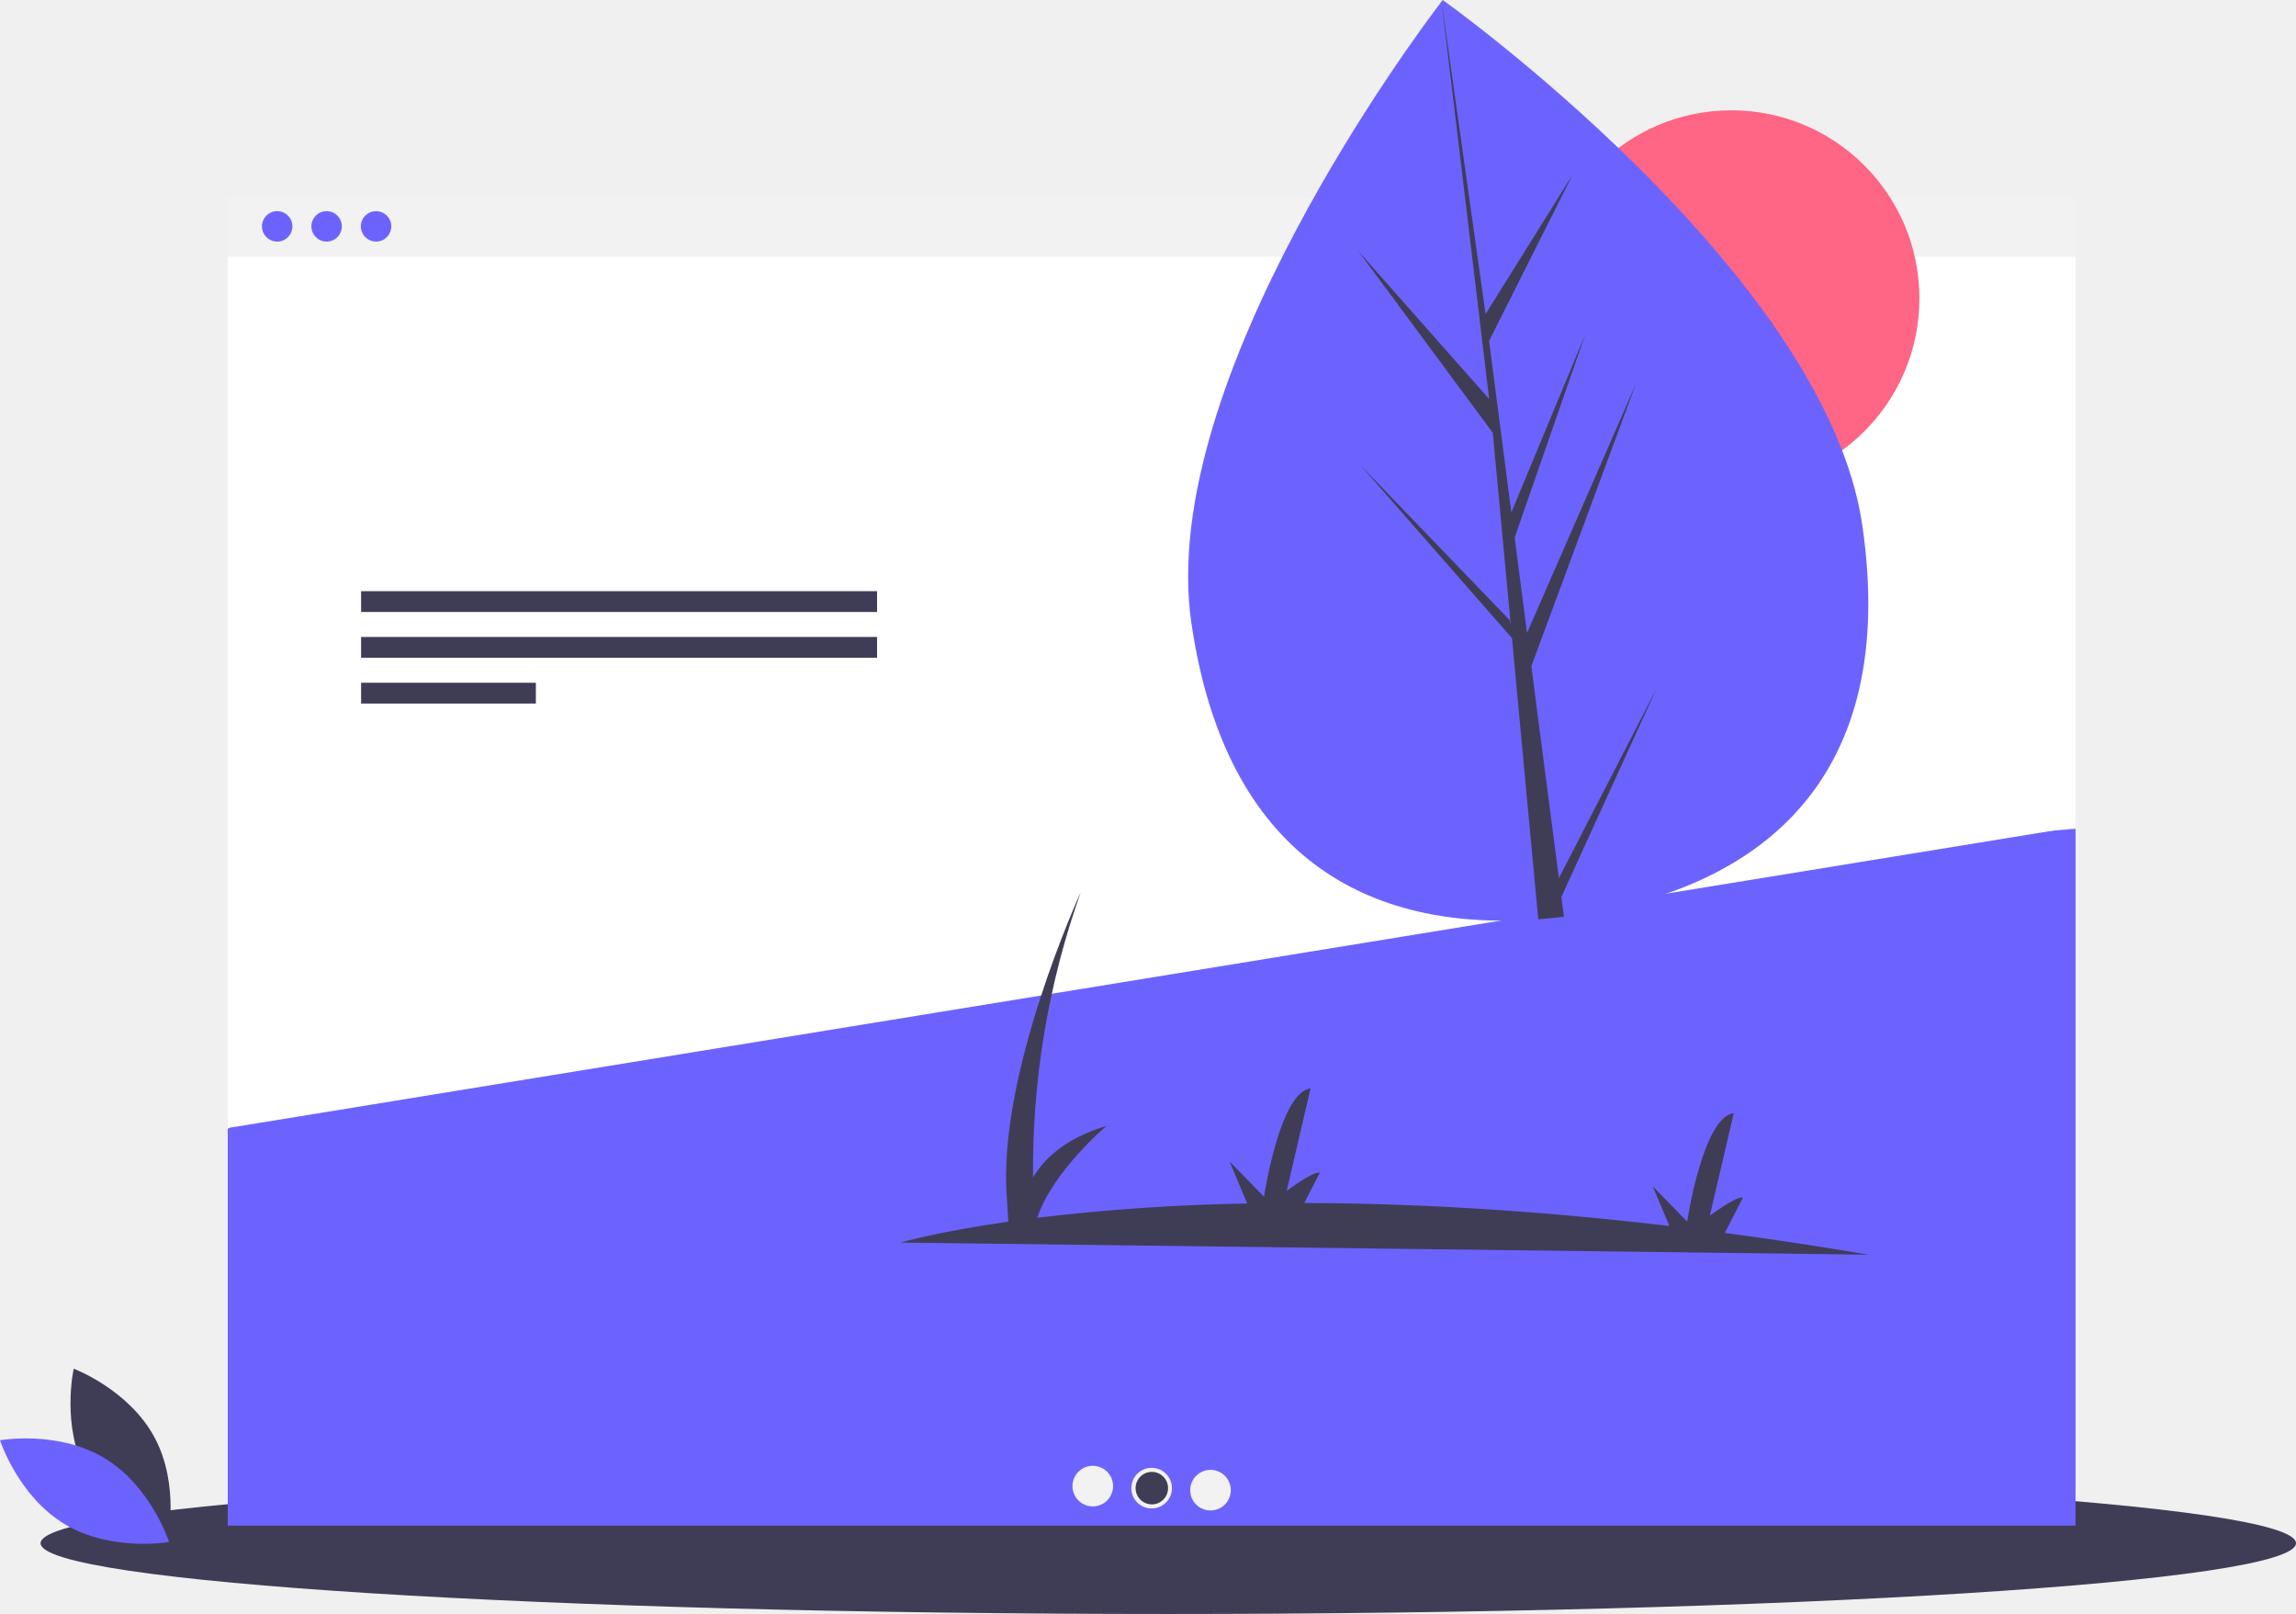
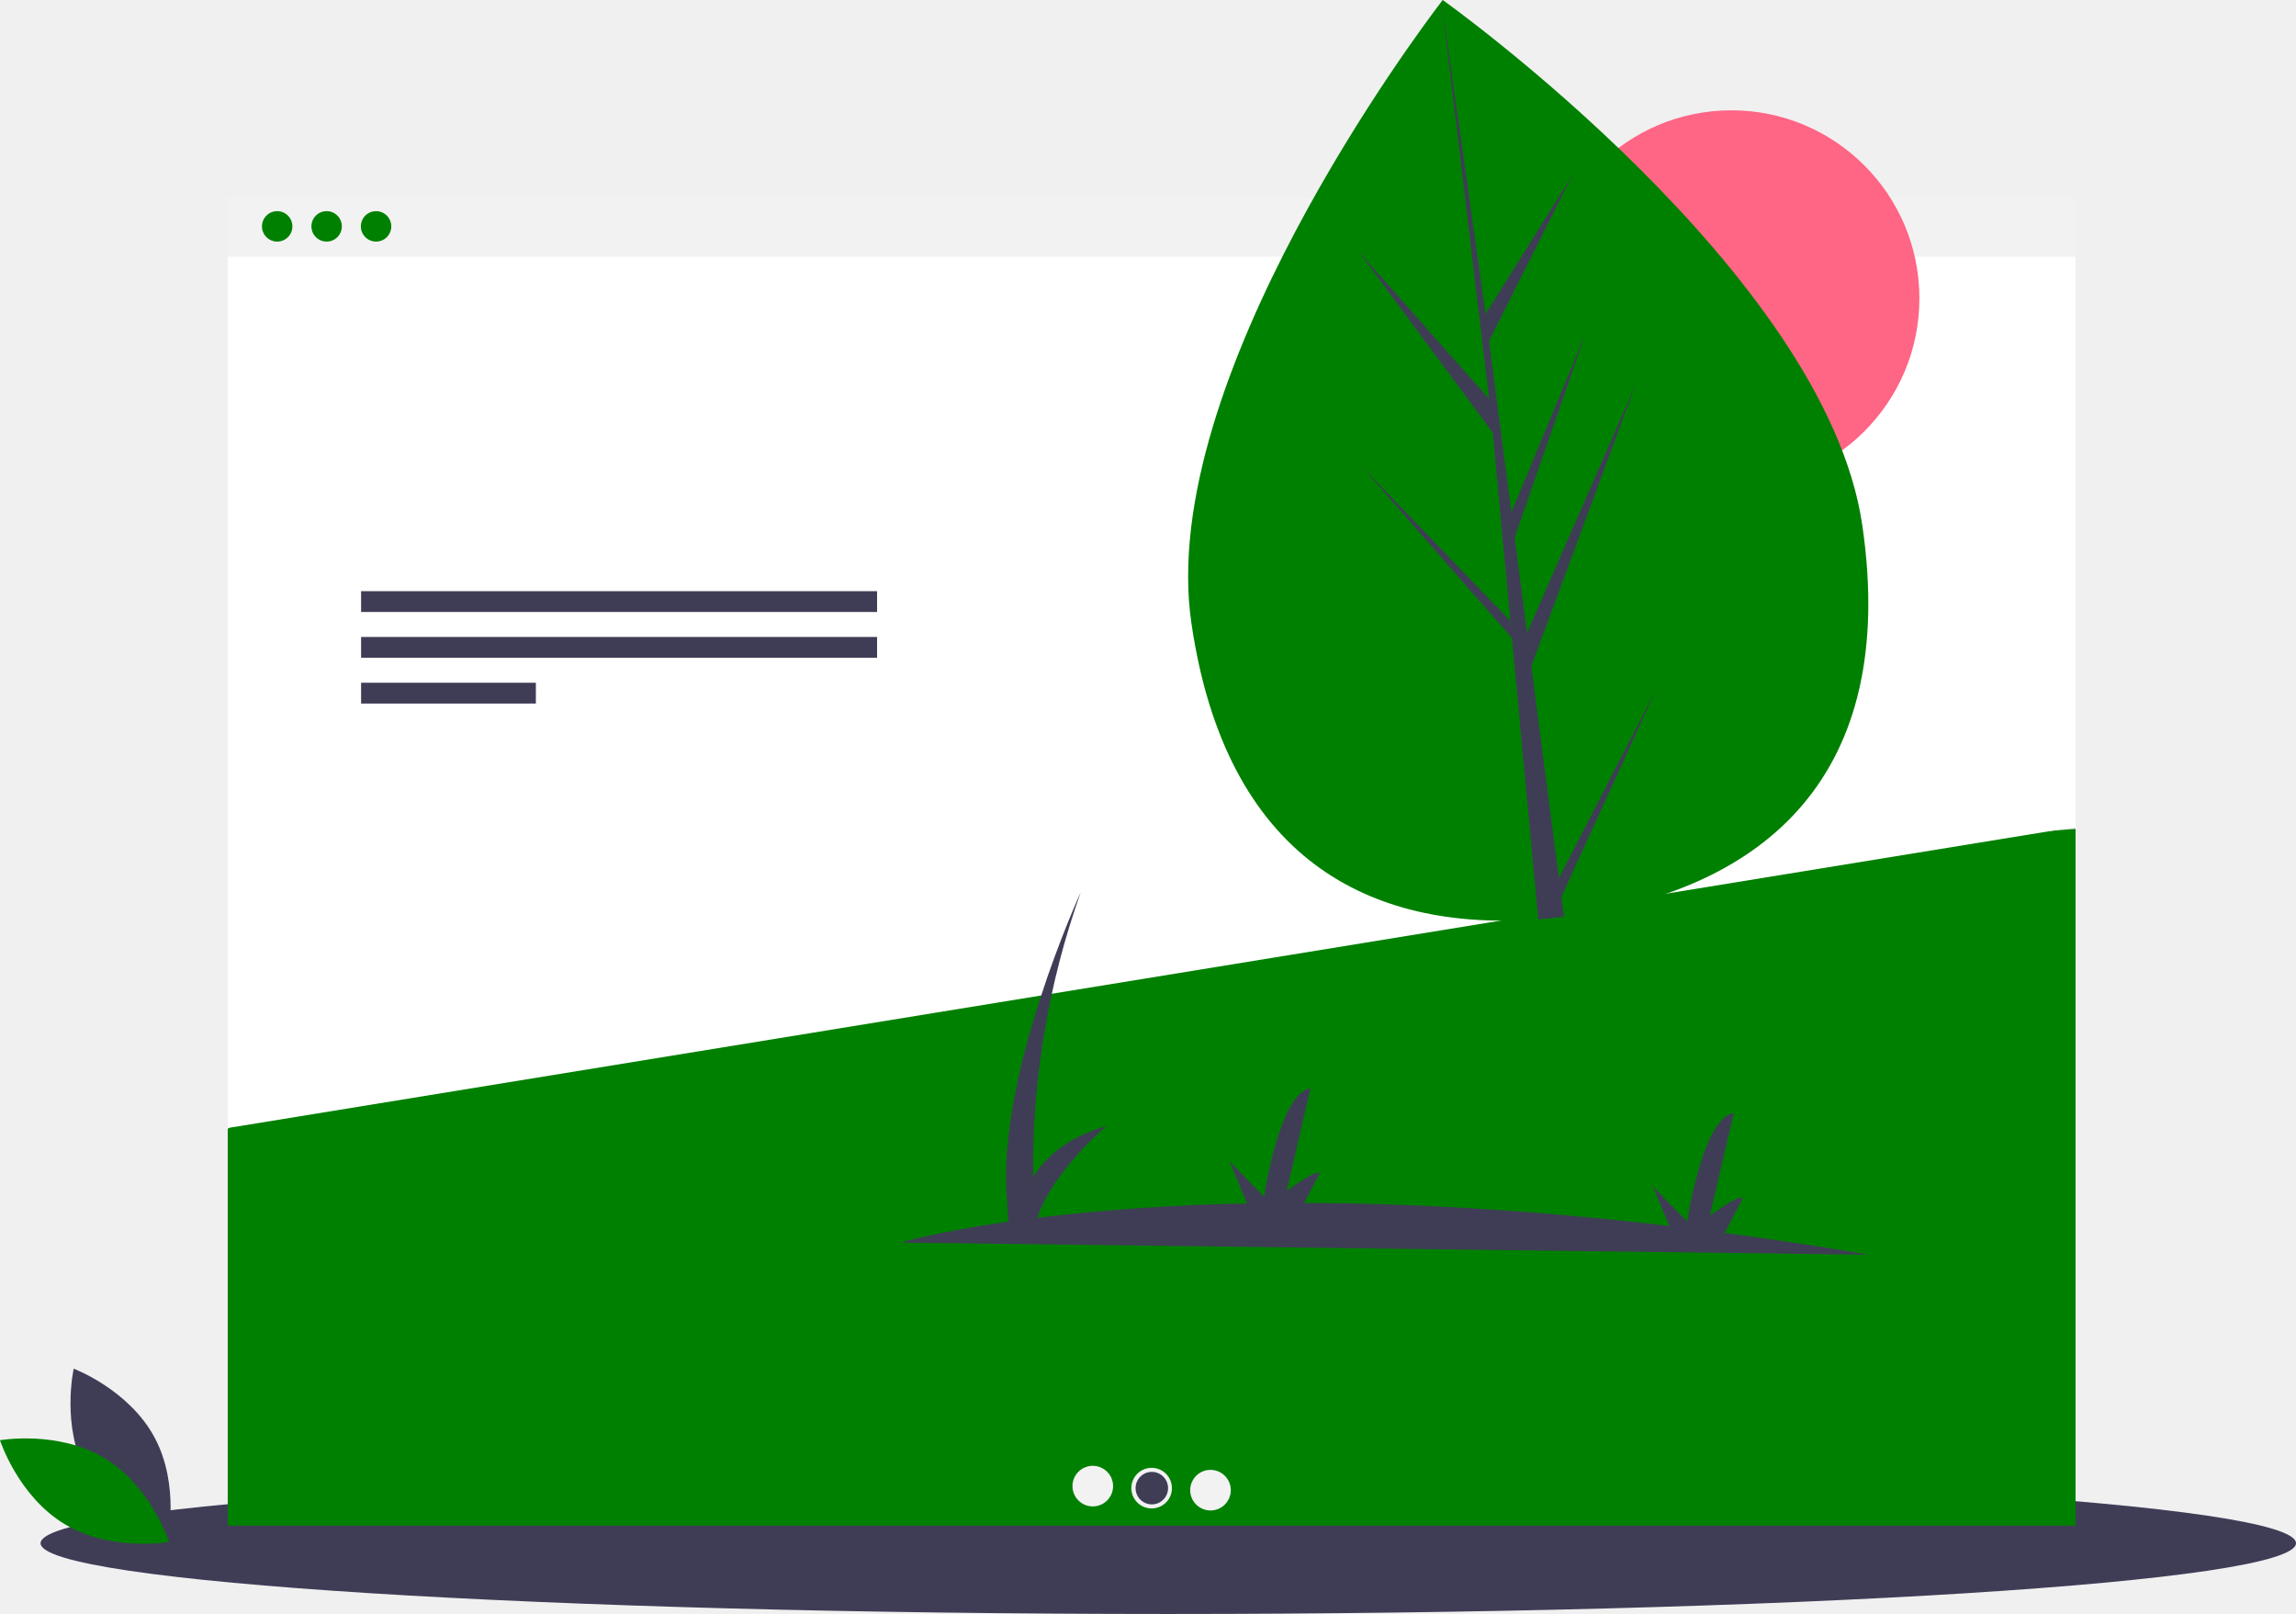
<svg xmlns="http://www.w3.org/2000/svg" id="bafe8b78-4c8e-4247-a450-f8fe2d5894b0" width="1025.5" height="720.713" data-name="Layer 1" viewBox="0 0 1025.5 720.713">
  <ellipse cx="521.811" cy="689.117" fill="#3f3d56" rx="503.689" ry="31.597" />
  <path fill="#3f3d56" d="M125.941,747.782c11.55,21.42,36.063,30.615,36.063,30.615s5.787-25.533-5.763-46.953-36.063-30.615-36.063-30.615S114.391,726.362,125.941,747.782Z" transform="translate(-87.25 -89.64329)" />
-   <path fill="#6c63ff" d="M133.88,740.735c20.852,12.545,28.883,37.464,28.883,37.464s-25.777,4.579-46.63-7.967S87.25,732.768,87.25,732.768,113.027,728.19,133.88,740.735Z" transform="translate(-87.25 -89.64329)" />
+   <path fill="green" d="M133.88,740.735c20.852,12.545,28.883,37.464,28.883,37.464s-25.777,4.579-46.63-7.967S87.25,732.768,87.25,732.768,113.027,728.19,133.88,740.735Z" transform="translate(-87.25 -89.64329)" />
  <rect width="825.318" height="26.257" x="101.717" y="88.343" fill="#f2f2f2" />
-   <polygon fill="#6c63ff" points="927.035 681.247 101.717 681.247 101.717 504.122 192.831 425.792 927.035 370.122 927.035 681.247" />
-   <circle cx="123.803" cy="101.085" r="6.795" fill="#6c63ff" />
-   <circle cx="145.888" cy="101.085" r="6.795" fill="#6c63ff" />
-   <circle cx="167.973" cy="101.085" r="6.795" fill="#6c63ff" />
+   <polygon fill="green" points="927.035 681.247 101.717 681.247 101.717 504.122 192.831 425.792 927.035 370.122 927.035 681.247" />
+   <circle cx="123.803" cy="101.085" r="6.795" fill="green" />
+   <circle cx="145.888" cy="101.085" r="6.795" fill="green" />
+   <circle cx="167.973" cy="101.085" r="6.795" fill="green" />
  <polygon fill="#fff" points="101.717 503.715 927.035 369.266 927.035 114.6 101.717 114.6 101.717 503.715" />
  <path fill="#3f3d56" d="M921.889,649.923q-33.42-5.662-64.281-9.725l8.133-15.769c-2.743-.953-14.792,8.078-14.792,8.078l10.674-45.775c-13.793,1.663-20.806,48.402-20.806,48.402l-15.411-15.802,7.461,17.766c-62.968-7.415-117.349-10.165-163.09-10.264l6.961-13.497c-2.743-.953-14.792,8.078-14.792,8.078l10.674-45.775c-13.793,1.663-20.806,48.402-20.806,48.402l-15.411-15.802,7.902,18.817a916.12,916.12,0,0,0-93.754,6.368c7.041-21.026,30.96-41.023,30.96-41.023-18.267,5.433-27.849,14.537-32.855,23.024a368.671,368.671,0,0,1,21.309-127.381S532.208,570.208,537.026,625.358l.576,9.793c-32.009,4.583-48.102,9.352-48.102,9.352Z" transform="translate(-87.25 -89.64329)" />
  <rect width="230.47" height="9.293" x="161.279" y="263.984" fill="#3f3d56" />
  <rect width="230.47" height="9.293" x="161.279" y="284.429" fill="#3f3d56" />
  <rect width="78.063" height="9.293" x="161.279" y="304.874" fill="#3f3d56" />
  <circle cx="488.085" cy="663.612" r="9.066" fill="#f2f2f2" />
  <circle cx="514.376" cy="664.519" r="9.066" fill="#f2f2f2" />
  <circle cx="540.667" cy="665.425" r="9.066" fill="#f2f2f2" />
  <circle cx="514.459" cy="664.519" r="7.253" fill="#3f3d56" />
  <circle cx="773.315" cy="133.243" r="83.979" fill="#ff6584" />
-   <path fill="#6c63ff" d="M919.019,324.046c16.534,112.831-44.772,162.052-127.508,174.175q-2.883.422-5.747.776-5.77.719-11.46,1.144c-75.447,5.655-139.536-27.257-154.912-132.19C603.48,259.359,722.187,101.98,731.111,90.322c.009-.001.009-.001.017-.012.339-.444.513-.667.513-.667S902.487,211.224,919.019,324.046Z" transform="translate(-87.25 -89.64329)" />
+   <path fill="green" d="M919.019,324.046c16.534,112.831-44.772,162.052-127.508,174.175q-2.883.422-5.747.776-5.77.719-11.46,1.144c-75.447,5.655-139.536-27.257-154.912-132.19C603.48,259.359,722.187,101.98,731.111,90.322c.009-.001.009-.001.017-.012.339-.444.513-.667.513-.667S902.487,211.224,919.019,324.046Z" transform="translate(-87.25 -89.64329)" />
  <path fill="#3f3d56" d="M783.53,481.762l43.575-84.586L784.623,490.186l1.141,8.812q-5.77.719-11.46,1.144l-10.637-113.742-.174-.867.077-.18L762.568,374.604l-67.549-77.104,66.544,69.089.469,2.242-8.037-85.937L693.955,201.788l58.423,66.034L731.111,90.322l-.068-.591.085.579,19.661,139.555,38.821-62.156-37.264,74.194,9.949,76.546,33.094-79.707L763.765,329.702l5.533,42.563,48.663-111.33L771.22,387.115Z" transform="translate(-87.25 -89.64329)" />
</svg>
